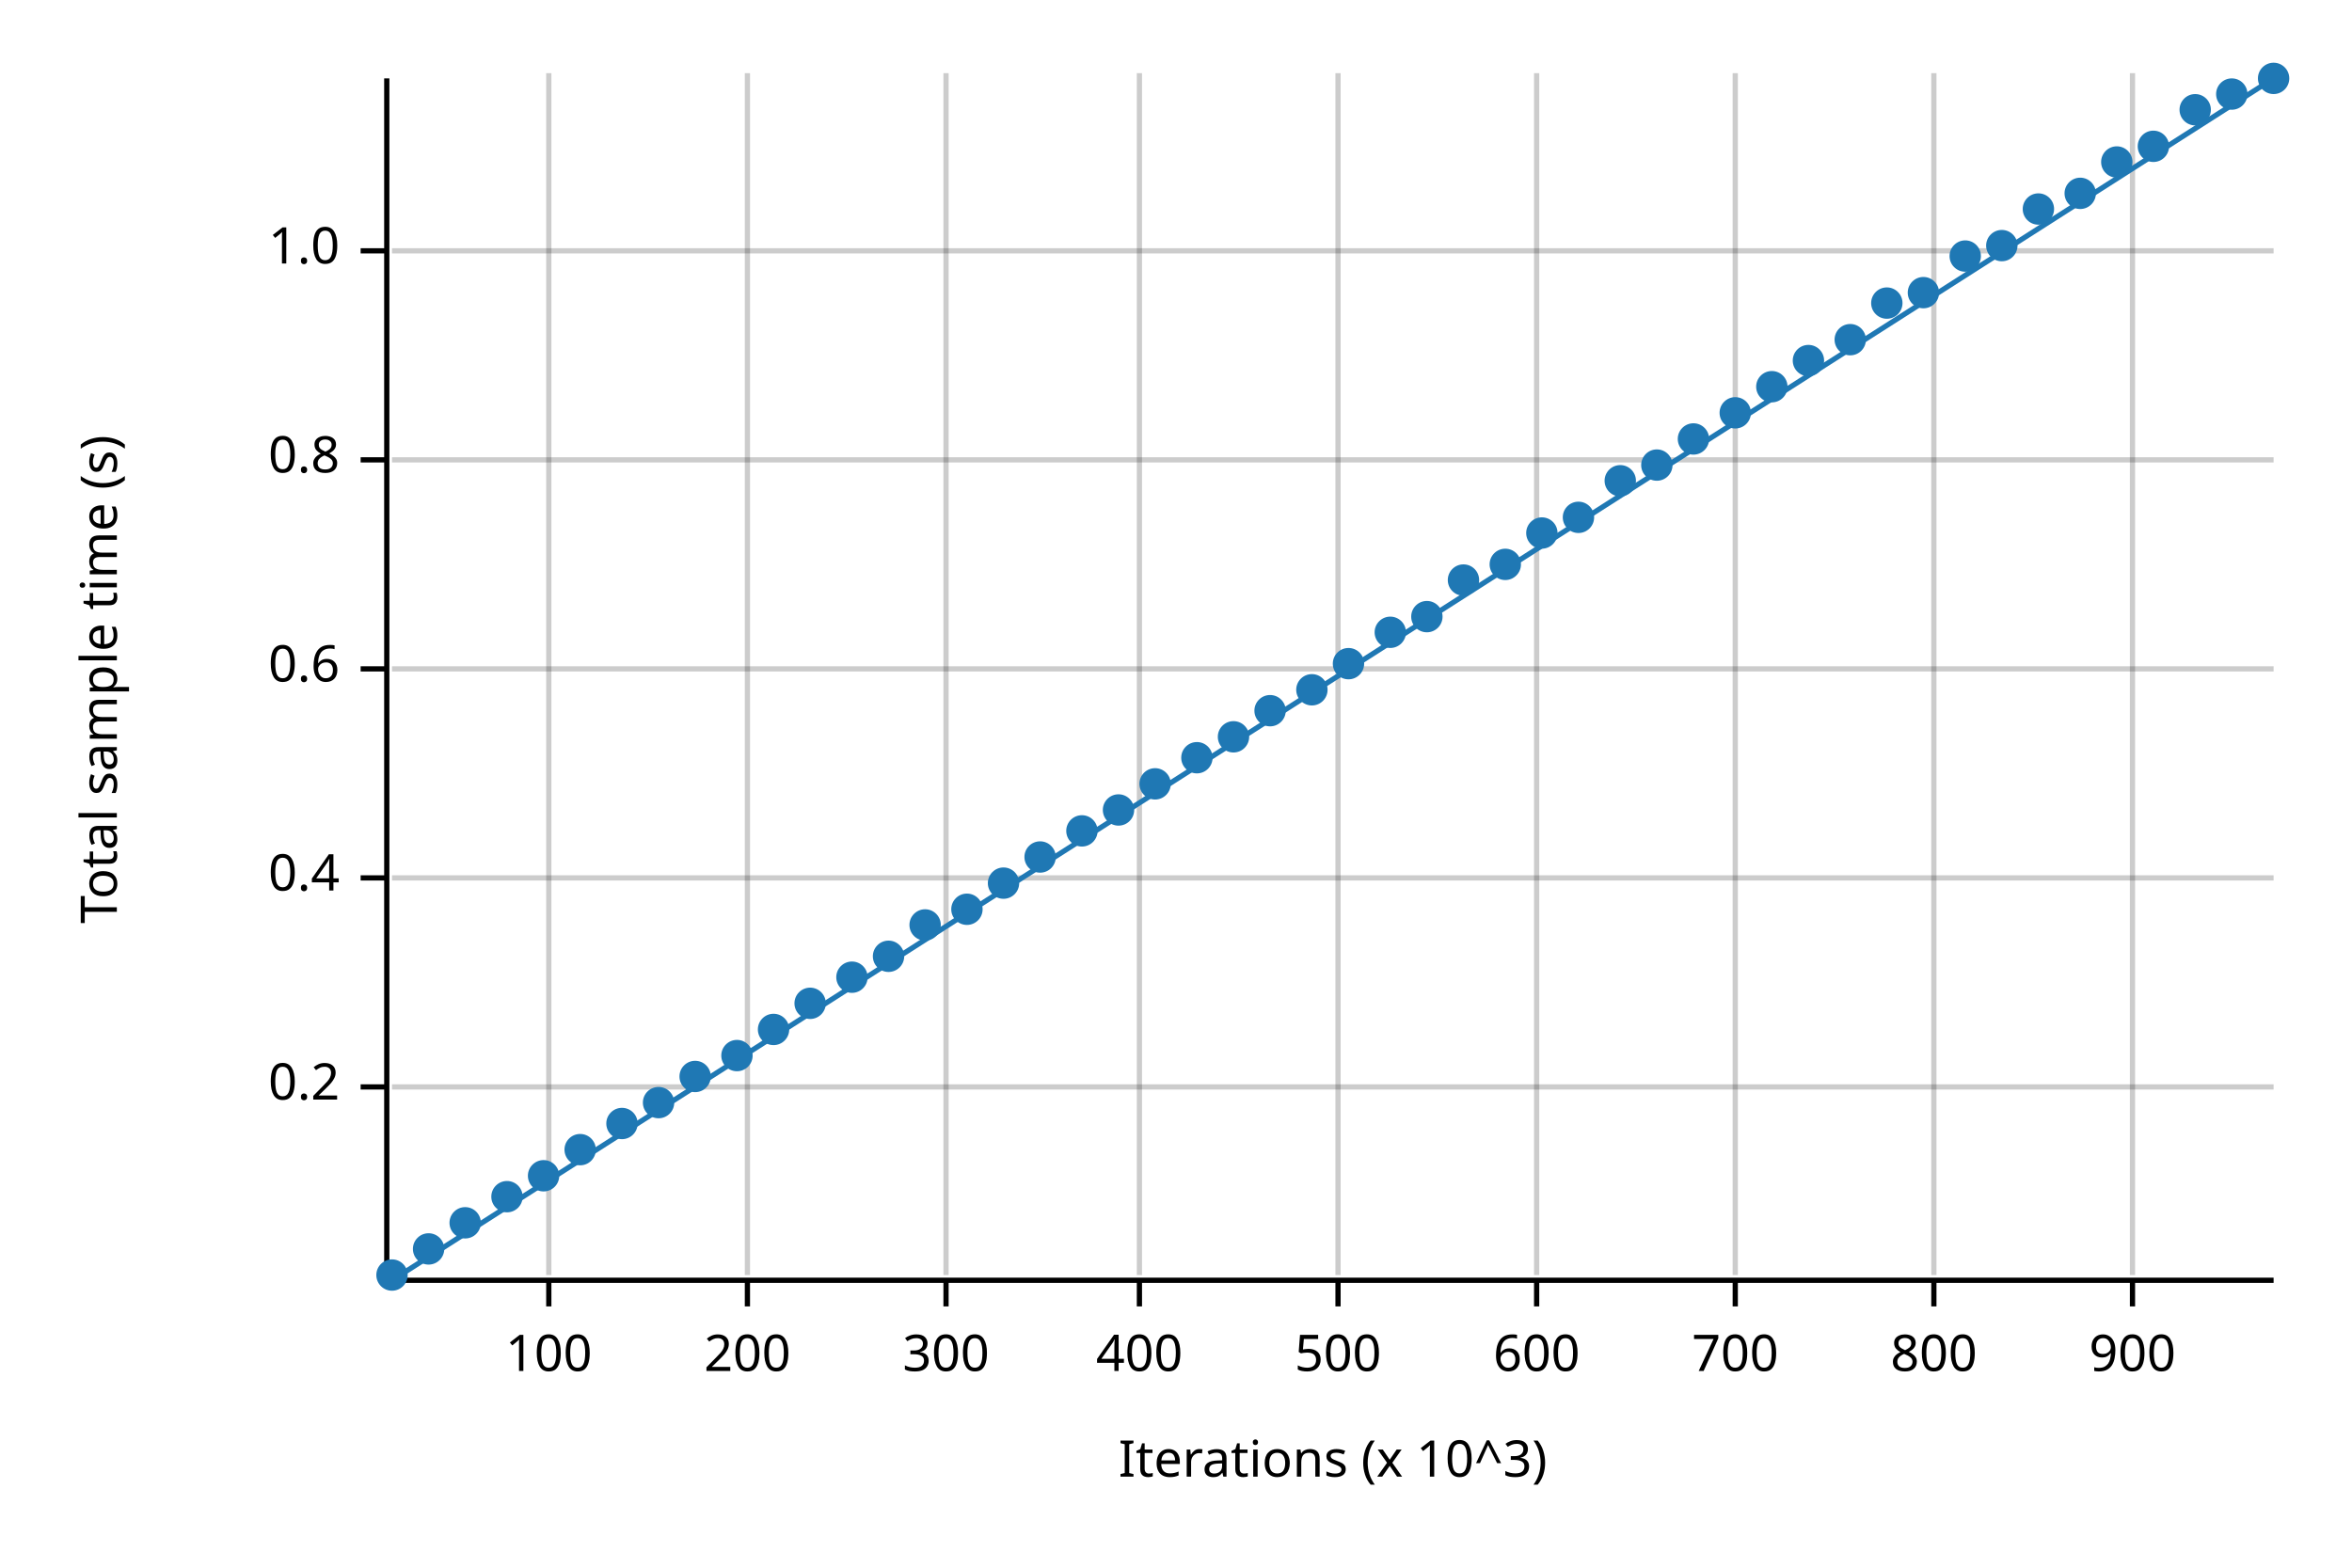
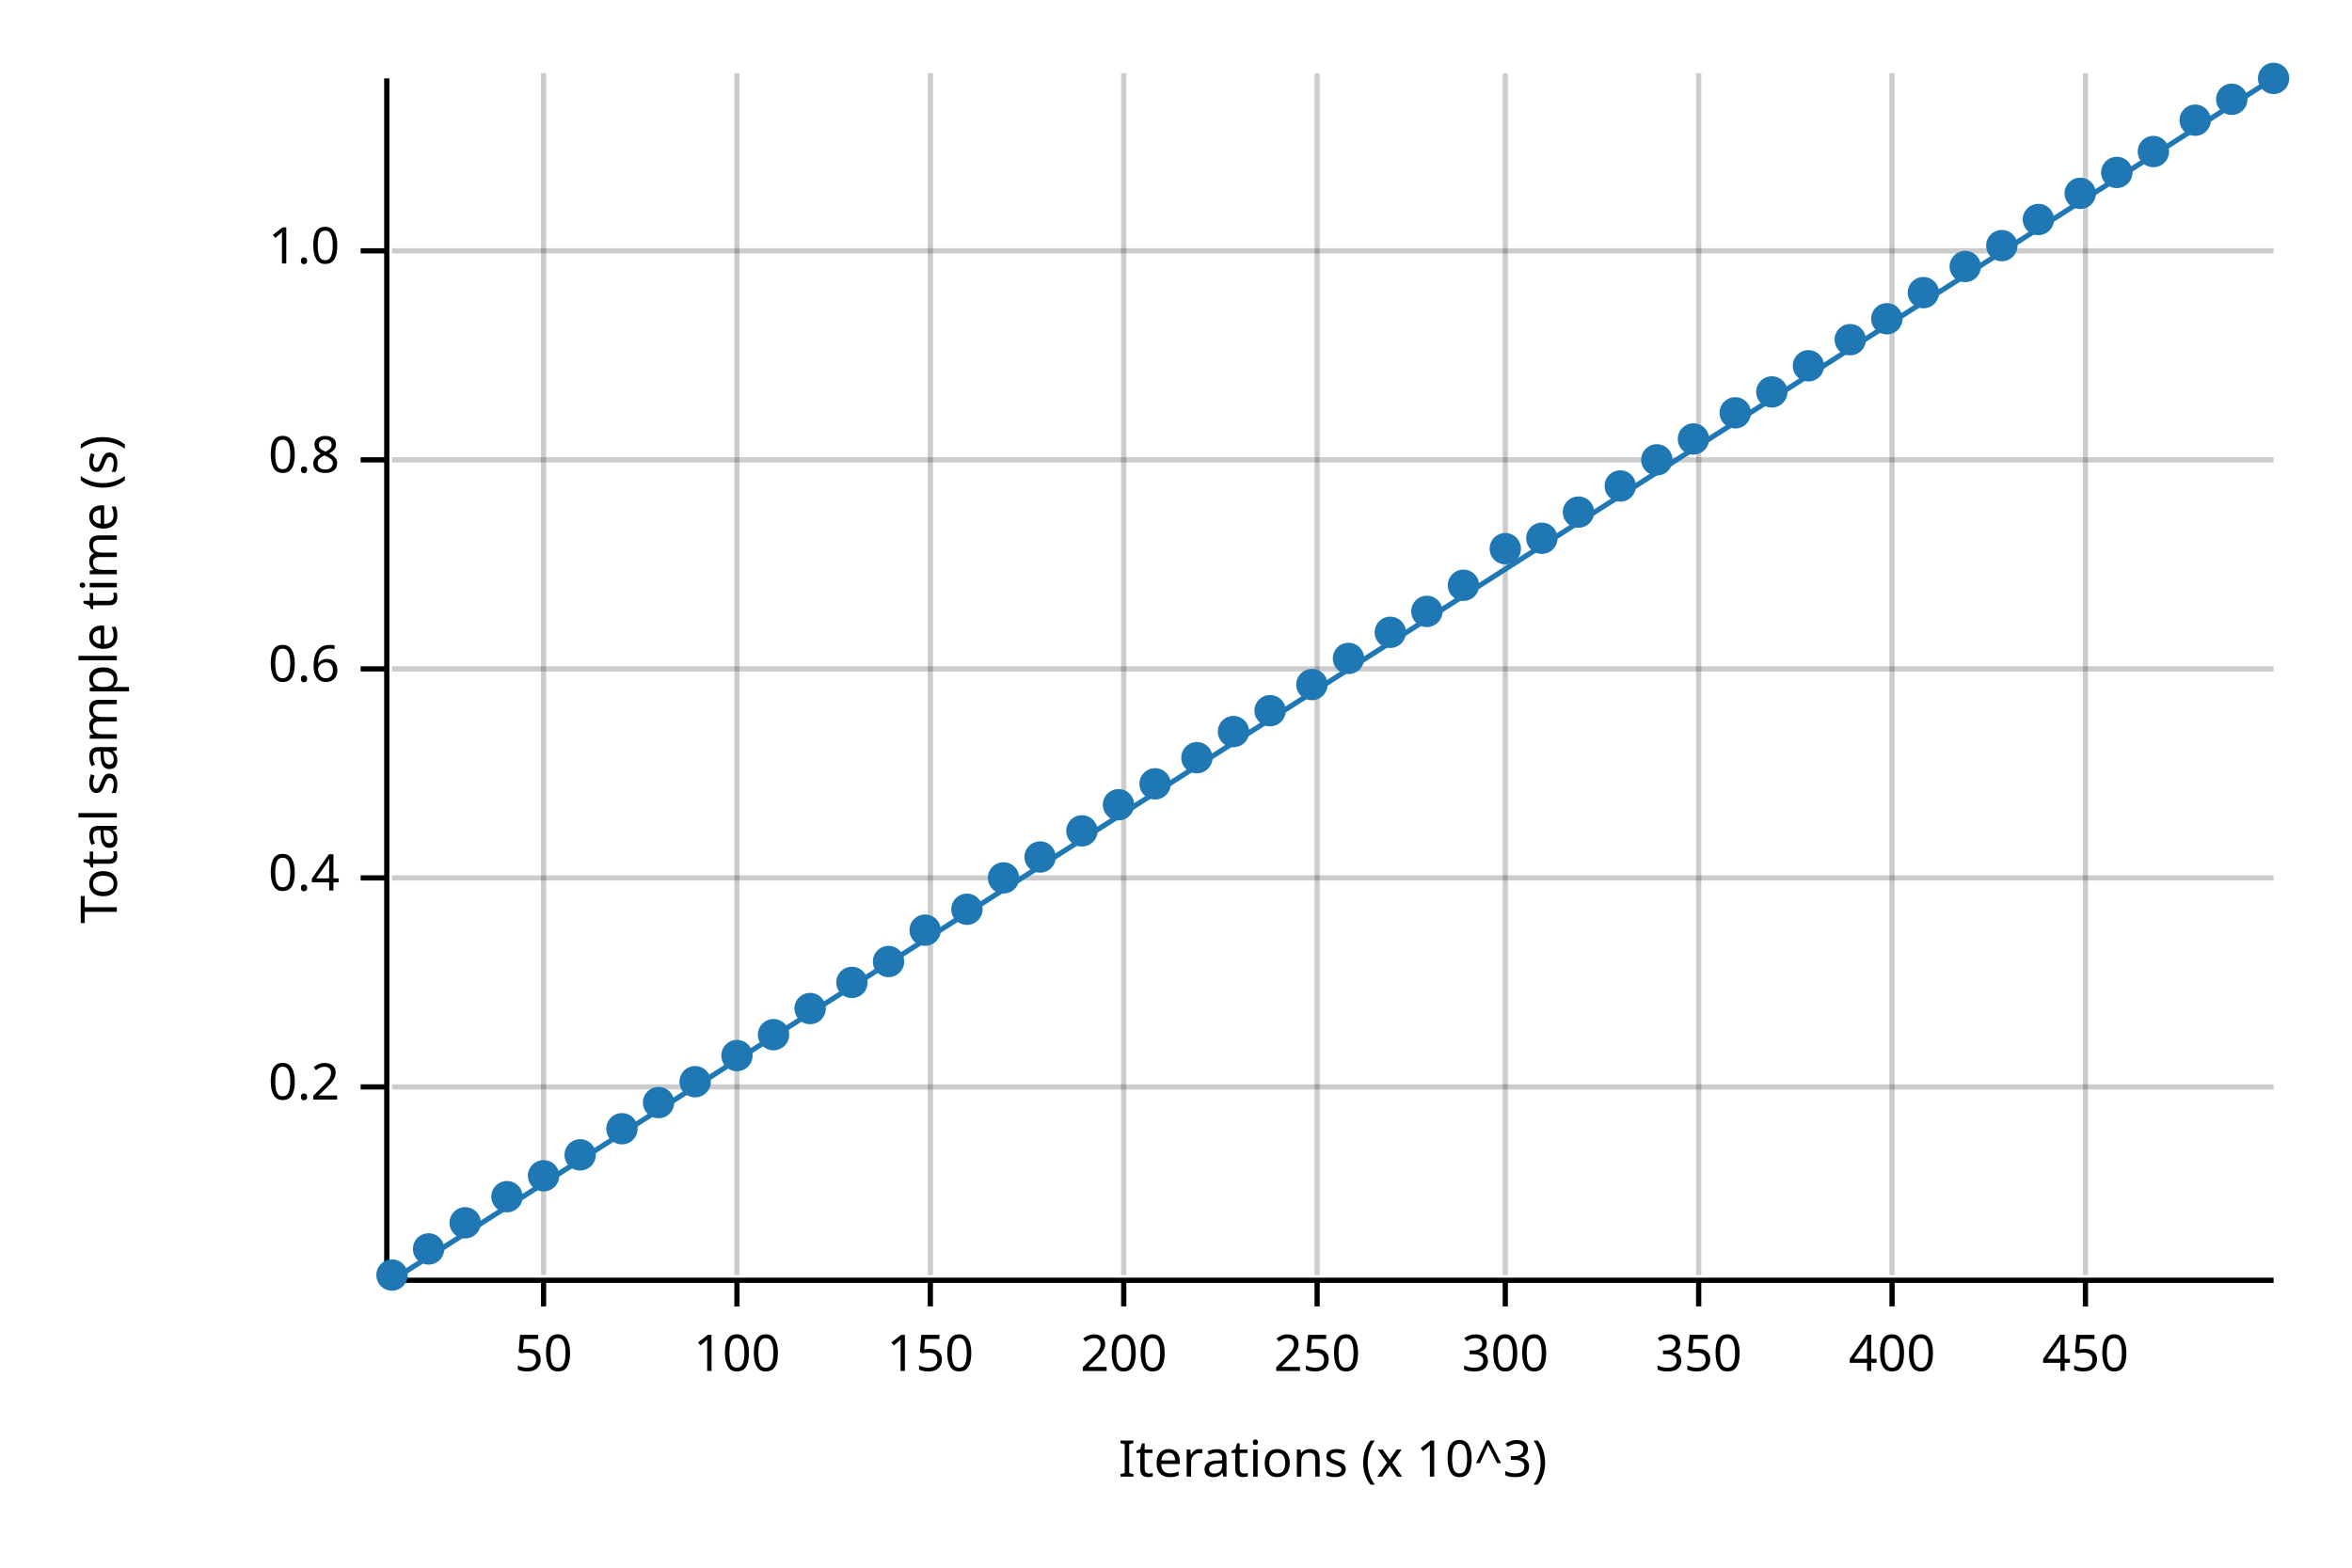
<svg xmlns="http://www.w3.org/2000/svg" width="450" height="300" viewBox="0 0 450 300">
  <text x="15" y="130" dy="0.76em" text-anchor="middle" font-family="sans-serif" font-size="9.677" opacity="1" fill="#000000" transform="rotate(270, 15, 130)">
Total sample time (s)
</text>
  <text x="255" y="285" dy="-0.5ex" text-anchor="middle" font-family="sans-serif" font-size="9.677" opacity="1" fill="#000000">
Iterations (x 10^3)
</text>
-   <line opacity="0.2" stroke="#000000" stroke-width="1" x1="105" y1="244" x2="105" y2="14" />
-   <line opacity="0.2" stroke="#000000" stroke-width="1" x1="143" y1="244" x2="143" y2="14" />
-   <line opacity="0.2" stroke="#000000" stroke-width="1" x1="181" y1="244" x2="181" y2="14" />
-   <line opacity="0.2" stroke="#000000" stroke-width="1" x1="218" y1="244" x2="218" y2="14" />
-   <line opacity="0.2" stroke="#000000" stroke-width="1" x1="256" y1="244" x2="256" y2="14" />
-   <line opacity="0.2" stroke="#000000" stroke-width="1" x1="294" y1="244" x2="294" y2="14" />
-   <line opacity="0.2" stroke="#000000" stroke-width="1" x1="332" y1="244" x2="332" y2="14" />
-   <line opacity="0.2" stroke="#000000" stroke-width="1" x1="370" y1="244" x2="370" y2="14" />
-   <line opacity="0.2" stroke="#000000" stroke-width="1" x1="408" y1="244" x2="408" y2="14" />
+   <line opacity="0.2" stroke="#000000" stroke-width="1" x1="104" y1="244" x2="104" y2="14" />
+   <line opacity="0.2" stroke="#000000" stroke-width="1" x1="141" y1="244" x2="141" y2="14" />
+   <line opacity="0.2" stroke="#000000" stroke-width="1" x1="178" y1="244" x2="178" y2="14" />
+   <line opacity="0.2" stroke="#000000" stroke-width="1" x1="215" y1="244" x2="215" y2="14" />
+   <line opacity="0.2" stroke="#000000" stroke-width="1" x1="252" y1="244" x2="252" y2="14" />
+   <line opacity="0.2" stroke="#000000" stroke-width="1" x1="288" y1="244" x2="288" y2="14" />
+   <line opacity="0.2" stroke="#000000" stroke-width="1" x1="325" y1="244" x2="325" y2="14" />
+   <line opacity="0.2" stroke="#000000" stroke-width="1" x1="362" y1="244" x2="362" y2="14" />
+   <line opacity="0.2" stroke="#000000" stroke-width="1" x1="399" y1="244" x2="399" y2="14" />
  <line opacity="0.2" stroke="#000000" stroke-width="1" x1="75" y1="208" x2="435" y2="208" />
  <line opacity="0.2" stroke="#000000" stroke-width="1" x1="75" y1="168" x2="435" y2="168" />
  <line opacity="0.2" stroke="#000000" stroke-width="1" x1="75" y1="128" x2="435" y2="128" />
  <line opacity="0.2" stroke="#000000" stroke-width="1" x1="75" y1="88" x2="435" y2="88" />
  <line opacity="0.2" stroke="#000000" stroke-width="1" x1="75" y1="48" x2="435" y2="48" />
  <polyline fill="none" opacity="1" stroke="#000000" stroke-width="1" points="74,15 74,245 " />
  <text x="65" y="208" dy="0.5ex" text-anchor="end" font-family="sans-serif" font-size="9.677" opacity="1" fill="#000000">
0.2
</text>
  <polyline fill="none" opacity="1" stroke="#000000" stroke-width="1" points="69,208 74,208 " />
  <text x="65" y="168" dy="0.5ex" text-anchor="end" font-family="sans-serif" font-size="9.677" opacity="1" fill="#000000">
0.4
</text>
  <polyline fill="none" opacity="1" stroke="#000000" stroke-width="1" points="69,168 74,168 " />
  <text x="65" y="128" dy="0.5ex" text-anchor="end" font-family="sans-serif" font-size="9.677" opacity="1" fill="#000000">
0.6
</text>
  <polyline fill="none" opacity="1" stroke="#000000" stroke-width="1" points="69,128 74,128 " />
  <text x="65" y="88" dy="0.5ex" text-anchor="end" font-family="sans-serif" font-size="9.677" opacity="1" fill="#000000">
0.8
</text>
  <polyline fill="none" opacity="1" stroke="#000000" stroke-width="1" points="69,88 74,88 " />
  <text x="65" y="48" dy="0.5ex" text-anchor="end" font-family="sans-serif" font-size="9.677" opacity="1" fill="#000000">
1.0
</text>
  <polyline fill="none" opacity="1" stroke="#000000" stroke-width="1" points="69,48 74,48 " />
  <polyline fill="none" opacity="1" stroke="#000000" stroke-width="1" points="75,245 435,245 " />
-   <text x="105" y="255" dy="0.76em" text-anchor="middle" font-family="sans-serif" font-size="9.677" opacity="1" fill="#000000">
+   <text x="104" y="255" dy="0.76em" text-anchor="middle" font-family="sans-serif" font-size="9.677" opacity="1" fill="#000000">
+ 50
+ </text>
+   <polyline fill="none" opacity="1" stroke="#000000" stroke-width="1" points="104,245 104,250 " />
+   <text x="141" y="255" dy="0.76em" text-anchor="middle" font-family="sans-serif" font-size="9.677" opacity="1" fill="#000000">
100
</text>
-   <polyline fill="none" opacity="1" stroke="#000000" stroke-width="1" points="105,245 105,250 " />
-   <text x="143" y="255" dy="0.76em" text-anchor="middle" font-family="sans-serif" font-size="9.677" opacity="1" fill="#000000">
+   <polyline fill="none" opacity="1" stroke="#000000" stroke-width="1" points="141,245 141,250 " />
+   <text x="178" y="255" dy="0.76em" text-anchor="middle" font-family="sans-serif" font-size="9.677" opacity="1" fill="#000000">
+ 150
+ </text>
+   <polyline fill="none" opacity="1" stroke="#000000" stroke-width="1" points="178,245 178,250 " />
+   <text x="215" y="255" dy="0.76em" text-anchor="middle" font-family="sans-serif" font-size="9.677" opacity="1" fill="#000000">
200
</text>
-   <polyline fill="none" opacity="1" stroke="#000000" stroke-width="1" points="143,245 143,250 " />
-   <text x="181" y="255" dy="0.76em" text-anchor="middle" font-family="sans-serif" font-size="9.677" opacity="1" fill="#000000">
+   <polyline fill="none" opacity="1" stroke="#000000" stroke-width="1" points="215,245 215,250 " />
+   <text x="252" y="255" dy="0.76em" text-anchor="middle" font-family="sans-serif" font-size="9.677" opacity="1" fill="#000000">
+ 250
+ </text>
+   <polyline fill="none" opacity="1" stroke="#000000" stroke-width="1" points="252,245 252,250 " />
+   <text x="288" y="255" dy="0.76em" text-anchor="middle" font-family="sans-serif" font-size="9.677" opacity="1" fill="#000000">
300
</text>
-   <polyline fill="none" opacity="1" stroke="#000000" stroke-width="1" points="181,245 181,250 " />
-   <text x="218" y="255" dy="0.76em" text-anchor="middle" font-family="sans-serif" font-size="9.677" opacity="1" fill="#000000">
+   <polyline fill="none" opacity="1" stroke="#000000" stroke-width="1" points="288,245 288,250 " />
+   <text x="325" y="255" dy="0.76em" text-anchor="middle" font-family="sans-serif" font-size="9.677" opacity="1" fill="#000000">
+ 350
+ </text>
+   <polyline fill="none" opacity="1" stroke="#000000" stroke-width="1" points="325,245 325,250 " />
+   <text x="362" y="255" dy="0.76em" text-anchor="middle" font-family="sans-serif" font-size="9.677" opacity="1" fill="#000000">
400
</text>
-   <polyline fill="none" opacity="1" stroke="#000000" stroke-width="1" points="218,245 218,250 " />
-   <text x="256" y="255" dy="0.76em" text-anchor="middle" font-family="sans-serif" font-size="9.677" opacity="1" fill="#000000">
- 500
+   <polyline fill="none" opacity="1" stroke="#000000" stroke-width="1" points="362,245 362,250 " />
+   <text x="399" y="255" dy="0.76em" text-anchor="middle" font-family="sans-serif" font-size="9.677" opacity="1" fill="#000000">
+ 450
</text>
-   <polyline fill="none" opacity="1" stroke="#000000" stroke-width="1" points="256,245 256,250 " />
-   <text x="294" y="255" dy="0.76em" text-anchor="middle" font-family="sans-serif" font-size="9.677" opacity="1" fill="#000000">
- 600
- </text>
-   <polyline fill="none" opacity="1" stroke="#000000" stroke-width="1" points="294,245 294,250 " />
-   <text x="332" y="255" dy="0.76em" text-anchor="middle" font-family="sans-serif" font-size="9.677" opacity="1" fill="#000000">
- 700
- </text>
-   <polyline fill="none" opacity="1" stroke="#000000" stroke-width="1" points="332,245 332,250 " />
-   <text x="370" y="255" dy="0.76em" text-anchor="middle" font-family="sans-serif" font-size="9.677" opacity="1" fill="#000000">
- 800
- </text>
-   <polyline fill="none" opacity="1" stroke="#000000" stroke-width="1" points="370,245 370,250 " />
-   <text x="408" y="255" dy="0.76em" text-anchor="middle" font-family="sans-serif" font-size="9.677" opacity="1" fill="#000000">
- 900
- </text>
-   <polyline fill="none" opacity="1" stroke="#000000" stroke-width="1" points="408,245 408,250 " />
+   <polyline fill="none" opacity="1" stroke="#000000" stroke-width="1" points="399,245 399,250 " />
  <circle cx="75" cy="244" r="3" opacity="1" fill="#1F78B4" stroke="none" stroke-width="1" />
  <circle cx="82" cy="239" r="3" opacity="1" fill="#1F78B4" stroke="none" stroke-width="1" />
  <circle cx="89" cy="234" r="3" opacity="1" fill="#1F78B4" stroke="none" stroke-width="1" />
  <circle cx="97" cy="229" r="3" opacity="1" fill="#1F78B4" stroke="none" stroke-width="1" />
  <circle cx="104" cy="225" r="3" opacity="1" fill="#1F78B4" stroke="none" stroke-width="1" />
-   <circle cx="111" cy="220" r="3" opacity="1" fill="#1F78B4" stroke="none" stroke-width="1" />
-   <circle cx="119" cy="215" r="3" opacity="1" fill="#1F78B4" stroke="none" stroke-width="1" />
+   <circle cx="111" cy="221" r="3" opacity="1" fill="#1F78B4" stroke="none" stroke-width="1" />
+   <circle cx="119" cy="216" r="3" opacity="1" fill="#1F78B4" stroke="none" stroke-width="1" />
  <circle cx="126" cy="211" r="3" opacity="1" fill="#1F78B4" stroke="none" stroke-width="1" />
-   <circle cx="133" cy="206" r="3" opacity="1" fill="#1F78B4" stroke="none" stroke-width="1" />
+   <circle cx="133" cy="207" r="3" opacity="1" fill="#1F78B4" stroke="none" stroke-width="1" />
  <circle cx="141" cy="202" r="3" opacity="1" fill="#1F78B4" stroke="none" stroke-width="1" />
-   <circle cx="148" cy="197" r="3" opacity="1" fill="#1F78B4" stroke="none" stroke-width="1" />
-   <circle cx="155" cy="192" r="3" opacity="1" fill="#1F78B4" stroke="none" stroke-width="1" />
-   <circle cx="163" cy="187" r="3" opacity="1" fill="#1F78B4" stroke="none" stroke-width="1" />
-   <circle cx="170" cy="183" r="3" opacity="1" fill="#1F78B4" stroke="none" stroke-width="1" />
-   <circle cx="177" cy="177" r="3" opacity="1" fill="#1F78B4" stroke="none" stroke-width="1" />
+   <circle cx="148" cy="198" r="3" opacity="1" fill="#1F78B4" stroke="none" stroke-width="1" />
+   <circle cx="155" cy="193" r="3" opacity="1" fill="#1F78B4" stroke="none" stroke-width="1" />
+   <circle cx="163" cy="188" r="3" opacity="1" fill="#1F78B4" stroke="none" stroke-width="1" />
+   <circle cx="170" cy="184" r="3" opacity="1" fill="#1F78B4" stroke="none" stroke-width="1" />
+   <circle cx="177" cy="178" r="3" opacity="1" fill="#1F78B4" stroke="none" stroke-width="1" />
  <circle cx="185" cy="174" r="3" opacity="1" fill="#1F78B4" stroke="none" stroke-width="1" />
-   <circle cx="192" cy="169" r="3" opacity="1" fill="#1F78B4" stroke="none" stroke-width="1" />
+   <circle cx="192" cy="168" r="3" opacity="1" fill="#1F78B4" stroke="none" stroke-width="1" />
  <circle cx="199" cy="164" r="3" opacity="1" fill="#1F78B4" stroke="none" stroke-width="1" />
  <circle cx="207" cy="159" r="3" opacity="1" fill="#1F78B4" stroke="none" stroke-width="1" />
-   <circle cx="214" cy="155" r="3" opacity="1" fill="#1F78B4" stroke="none" stroke-width="1" />
+   <circle cx="214" cy="154" r="3" opacity="1" fill="#1F78B4" stroke="none" stroke-width="1" />
  <circle cx="221" cy="150" r="3" opacity="1" fill="#1F78B4" stroke="none" stroke-width="1" />
  <circle cx="229" cy="145" r="3" opacity="1" fill="#1F78B4" stroke="none" stroke-width="1" />
-   <circle cx="236" cy="141" r="3" opacity="1" fill="#1F78B4" stroke="none" stroke-width="1" />
+   <circle cx="236" cy="140" r="3" opacity="1" fill="#1F78B4" stroke="none" stroke-width="1" />
  <circle cx="243" cy="136" r="3" opacity="1" fill="#1F78B4" stroke="none" stroke-width="1" />
-   <circle cx="251" cy="132" r="3" opacity="1" fill="#1F78B4" stroke="none" stroke-width="1" />
-   <circle cx="258" cy="127" r="3" opacity="1" fill="#1F78B4" stroke="none" stroke-width="1" />
+   <circle cx="251" cy="131" r="3" opacity="1" fill="#1F78B4" stroke="none" stroke-width="1" />
+   <circle cx="258" cy="126" r="3" opacity="1" fill="#1F78B4" stroke="none" stroke-width="1" />
  <circle cx="266" cy="121" r="3" opacity="1" fill="#1F78B4" stroke="none" stroke-width="1" />
-   <circle cx="273" cy="118" r="3" opacity="1" fill="#1F78B4" stroke="none" stroke-width="1" />
-   <circle cx="280" cy="111" r="3" opacity="1" fill="#1F78B4" stroke="none" stroke-width="1" />
-   <circle cx="288" cy="108" r="3" opacity="1" fill="#1F78B4" stroke="none" stroke-width="1" />
-   <circle cx="295" cy="102" r="3" opacity="1" fill="#1F78B4" stroke="none" stroke-width="1" />
-   <circle cx="302" cy="99" r="3" opacity="1" fill="#1F78B4" stroke="none" stroke-width="1" />
-   <circle cx="310" cy="92" r="3" opacity="1" fill="#1F78B4" stroke="none" stroke-width="1" />
-   <circle cx="317" cy="89" r="3" opacity="1" fill="#1F78B4" stroke="none" stroke-width="1" />
+   <circle cx="273" cy="117" r="3" opacity="1" fill="#1F78B4" stroke="none" stroke-width="1" />
+   <circle cx="280" cy="112" r="3" opacity="1" fill="#1F78B4" stroke="none" stroke-width="1" />
+   <circle cx="288" cy="105" r="3" opacity="1" fill="#1F78B4" stroke="none" stroke-width="1" />
+   <circle cx="295" cy="103" r="3" opacity="1" fill="#1F78B4" stroke="none" stroke-width="1" />
+   <circle cx="302" cy="98" r="3" opacity="1" fill="#1F78B4" stroke="none" stroke-width="1" />
+   <circle cx="310" cy="93" r="3" opacity="1" fill="#1F78B4" stroke="none" stroke-width="1" />
+   <circle cx="317" cy="88" r="3" opacity="1" fill="#1F78B4" stroke="none" stroke-width="1" />
  <circle cx="324" cy="84" r="3" opacity="1" fill="#1F78B4" stroke="none" stroke-width="1" />
  <circle cx="332" cy="79" r="3" opacity="1" fill="#1F78B4" stroke="none" stroke-width="1" />
-   <circle cx="339" cy="74" r="3" opacity="1" fill="#1F78B4" stroke="none" stroke-width="1" />
-   <circle cx="346" cy="69" r="3" opacity="1" fill="#1F78B4" stroke="none" stroke-width="1" />
+   <circle cx="339" cy="75" r="3" opacity="1" fill="#1F78B4" stroke="none" stroke-width="1" />
+   <circle cx="346" cy="70" r="3" opacity="1" fill="#1F78B4" stroke="none" stroke-width="1" />
  <circle cx="354" cy="65" r="3" opacity="1" fill="#1F78B4" stroke="none" stroke-width="1" />
-   <circle cx="361" cy="58" r="3" opacity="1" fill="#1F78B4" stroke="none" stroke-width="1" />
+   <circle cx="361" cy="61" r="3" opacity="1" fill="#1F78B4" stroke="none" stroke-width="1" />
  <circle cx="368" cy="56" r="3" opacity="1" fill="#1F78B4" stroke="none" stroke-width="1" />
-   <circle cx="376" cy="49" r="3" opacity="1" fill="#1F78B4" stroke="none" stroke-width="1" />
+   <circle cx="376" cy="51" r="3" opacity="1" fill="#1F78B4" stroke="none" stroke-width="1" />
  <circle cx="383" cy="47" r="3" opacity="1" fill="#1F78B4" stroke="none" stroke-width="1" />
-   <circle cx="390" cy="40" r="3" opacity="1" fill="#1F78B4" stroke="none" stroke-width="1" />
+   <circle cx="390" cy="42" r="3" opacity="1" fill="#1F78B4" stroke="none" stroke-width="1" />
  <circle cx="398" cy="37" r="3" opacity="1" fill="#1F78B4" stroke="none" stroke-width="1" />
-   <circle cx="405" cy="31" r="3" opacity="1" fill="#1F78B4" stroke="none" stroke-width="1" />
-   <circle cx="412" cy="28" r="3" opacity="1" fill="#1F78B4" stroke="none" stroke-width="1" />
-   <circle cx="420" cy="21" r="3" opacity="1" fill="#1F78B4" stroke="none" stroke-width="1" />
-   <circle cx="427" cy="18" r="3" opacity="1" fill="#1F78B4" stroke="none" stroke-width="1" />
+   <circle cx="405" cy="33" r="3" opacity="1" fill="#1F78B4" stroke="none" stroke-width="1" />
+   <circle cx="412" cy="29" r="3" opacity="1" fill="#1F78B4" stroke="none" stroke-width="1" />
+   <circle cx="420" cy="23" r="3" opacity="1" fill="#1F78B4" stroke="none" stroke-width="1" />
+   <circle cx="427" cy="19" r="3" opacity="1" fill="#1F78B4" stroke="none" stroke-width="1" />
  <circle cx="435" cy="15" r="3" opacity="1" fill="#1F78B4" stroke="none" stroke-width="1" />
  <polyline fill="none" opacity="1" stroke="#1F78B4" stroke-width="1" points="75,245 435,15 " />
  <polygon opacity="0.25" fill="#1F78B4" points="75,245 435,15 435,15 " />
</svg>
